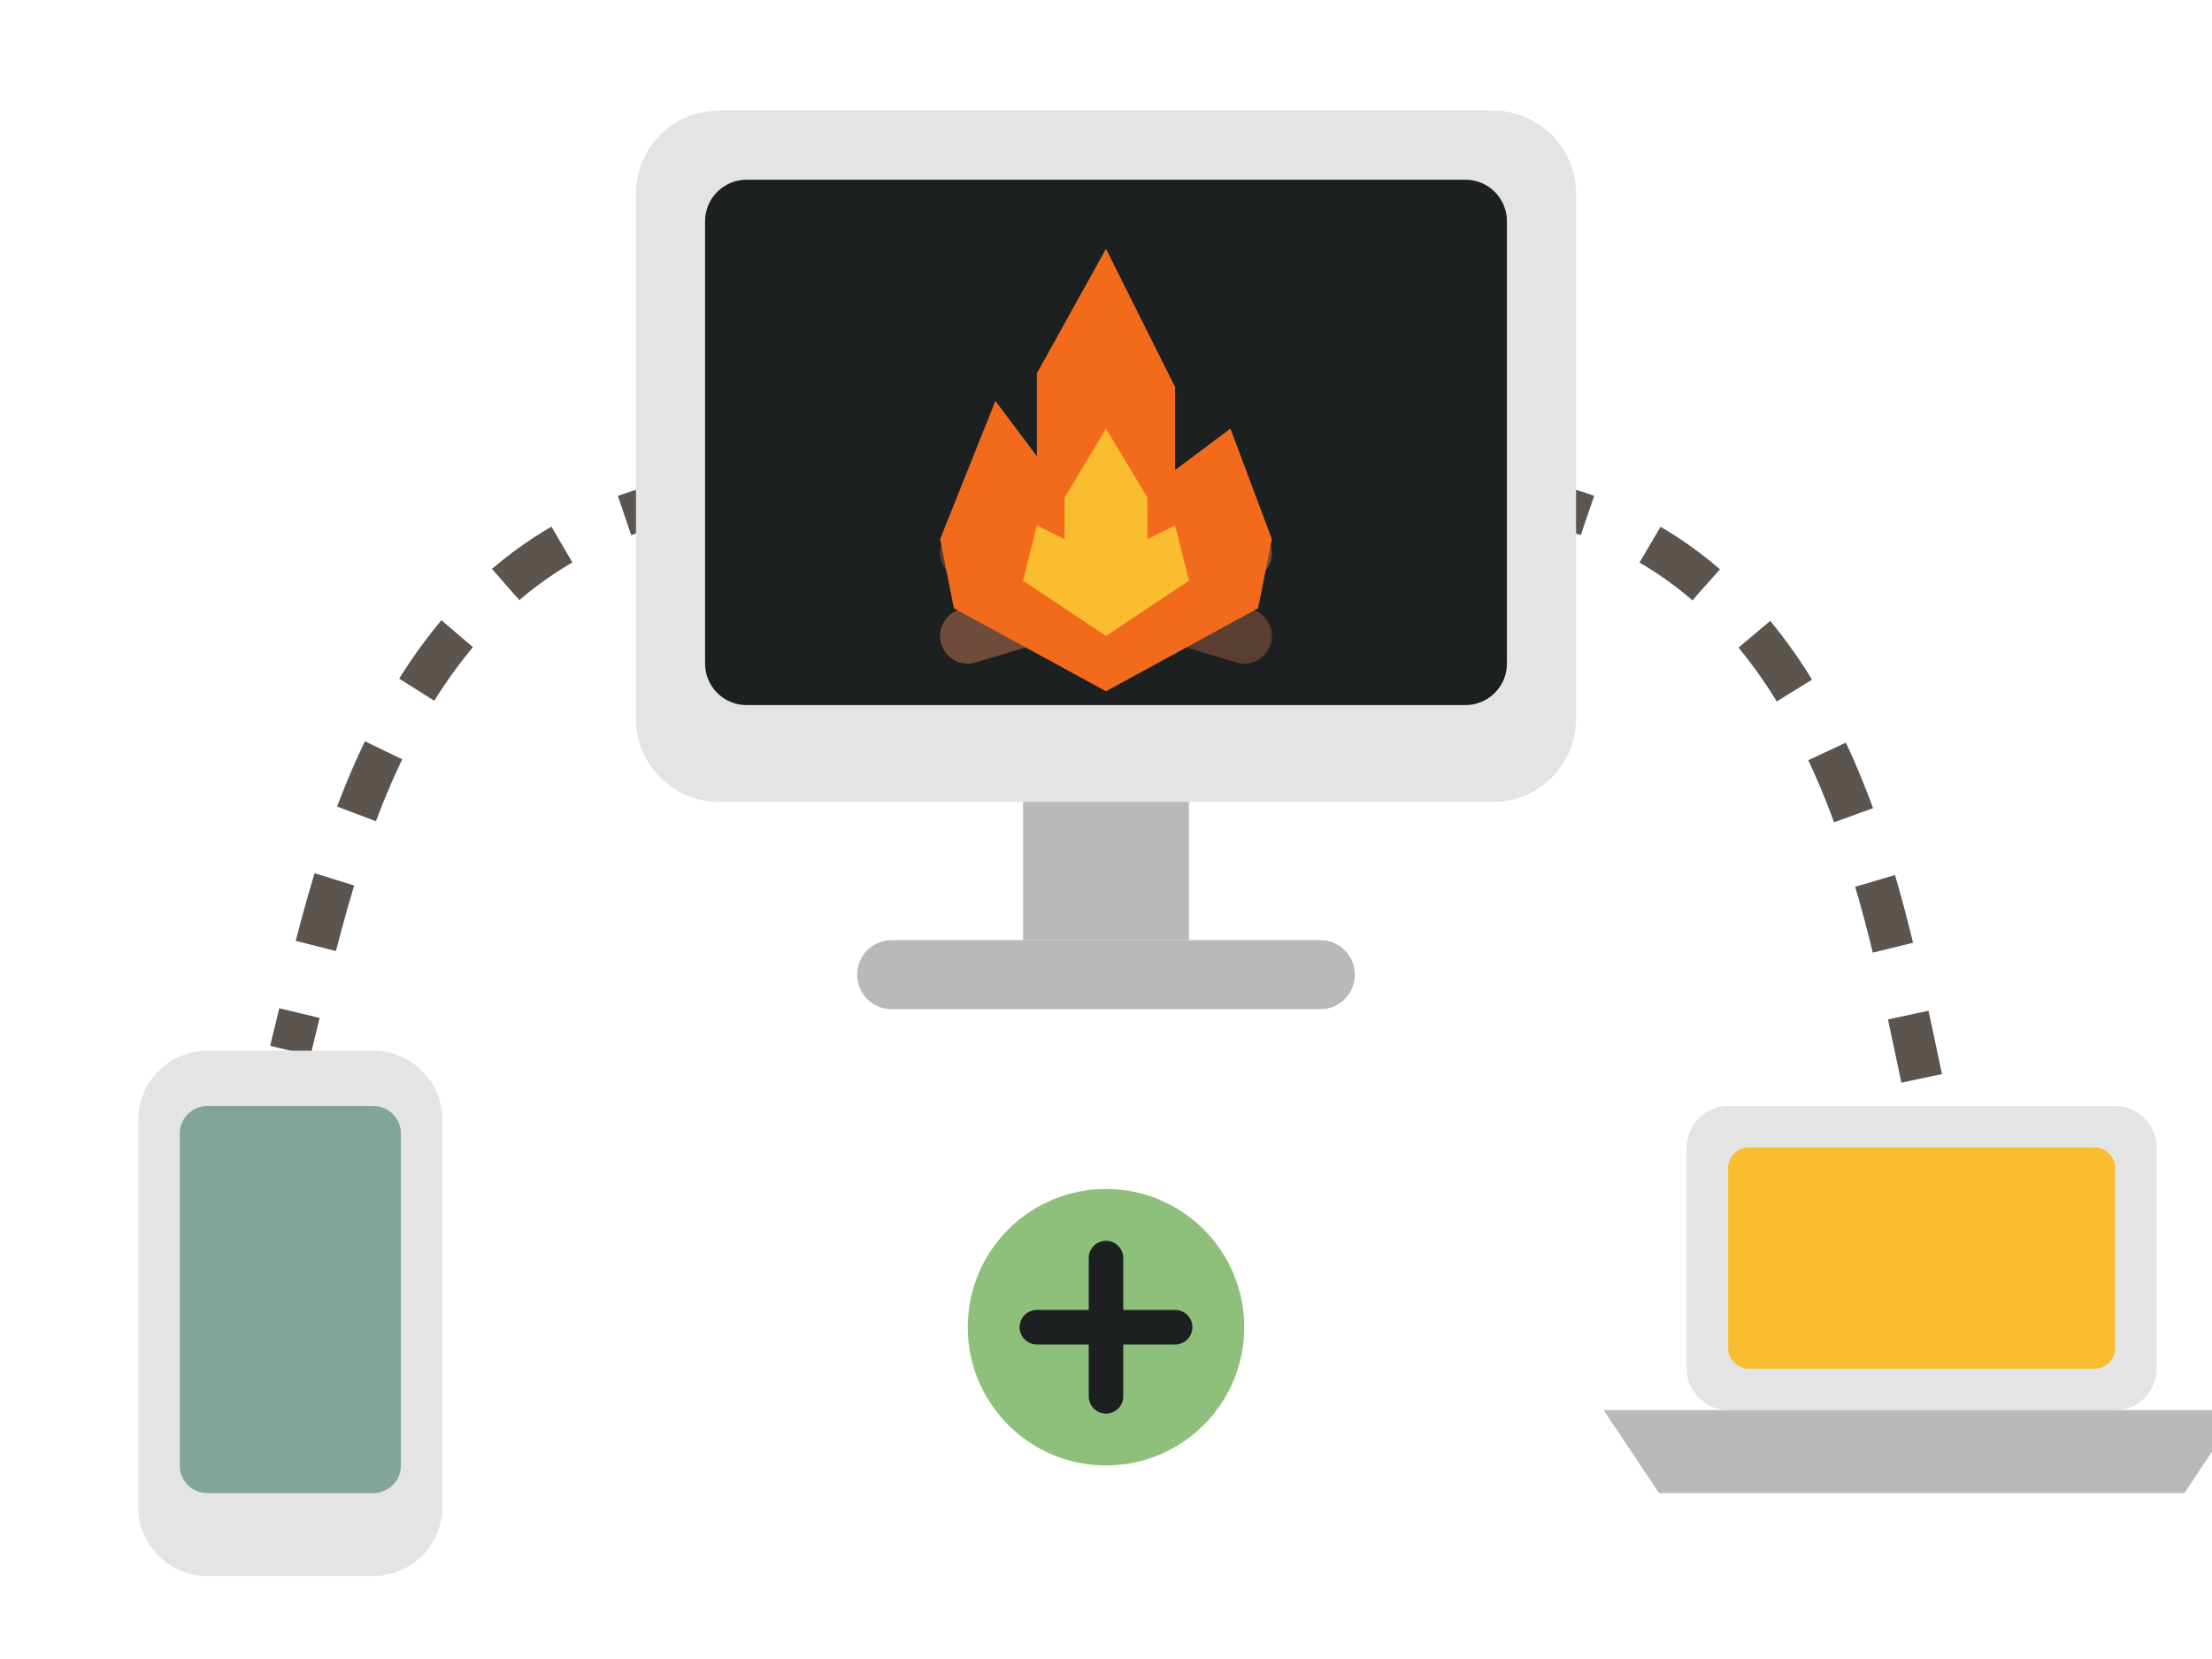
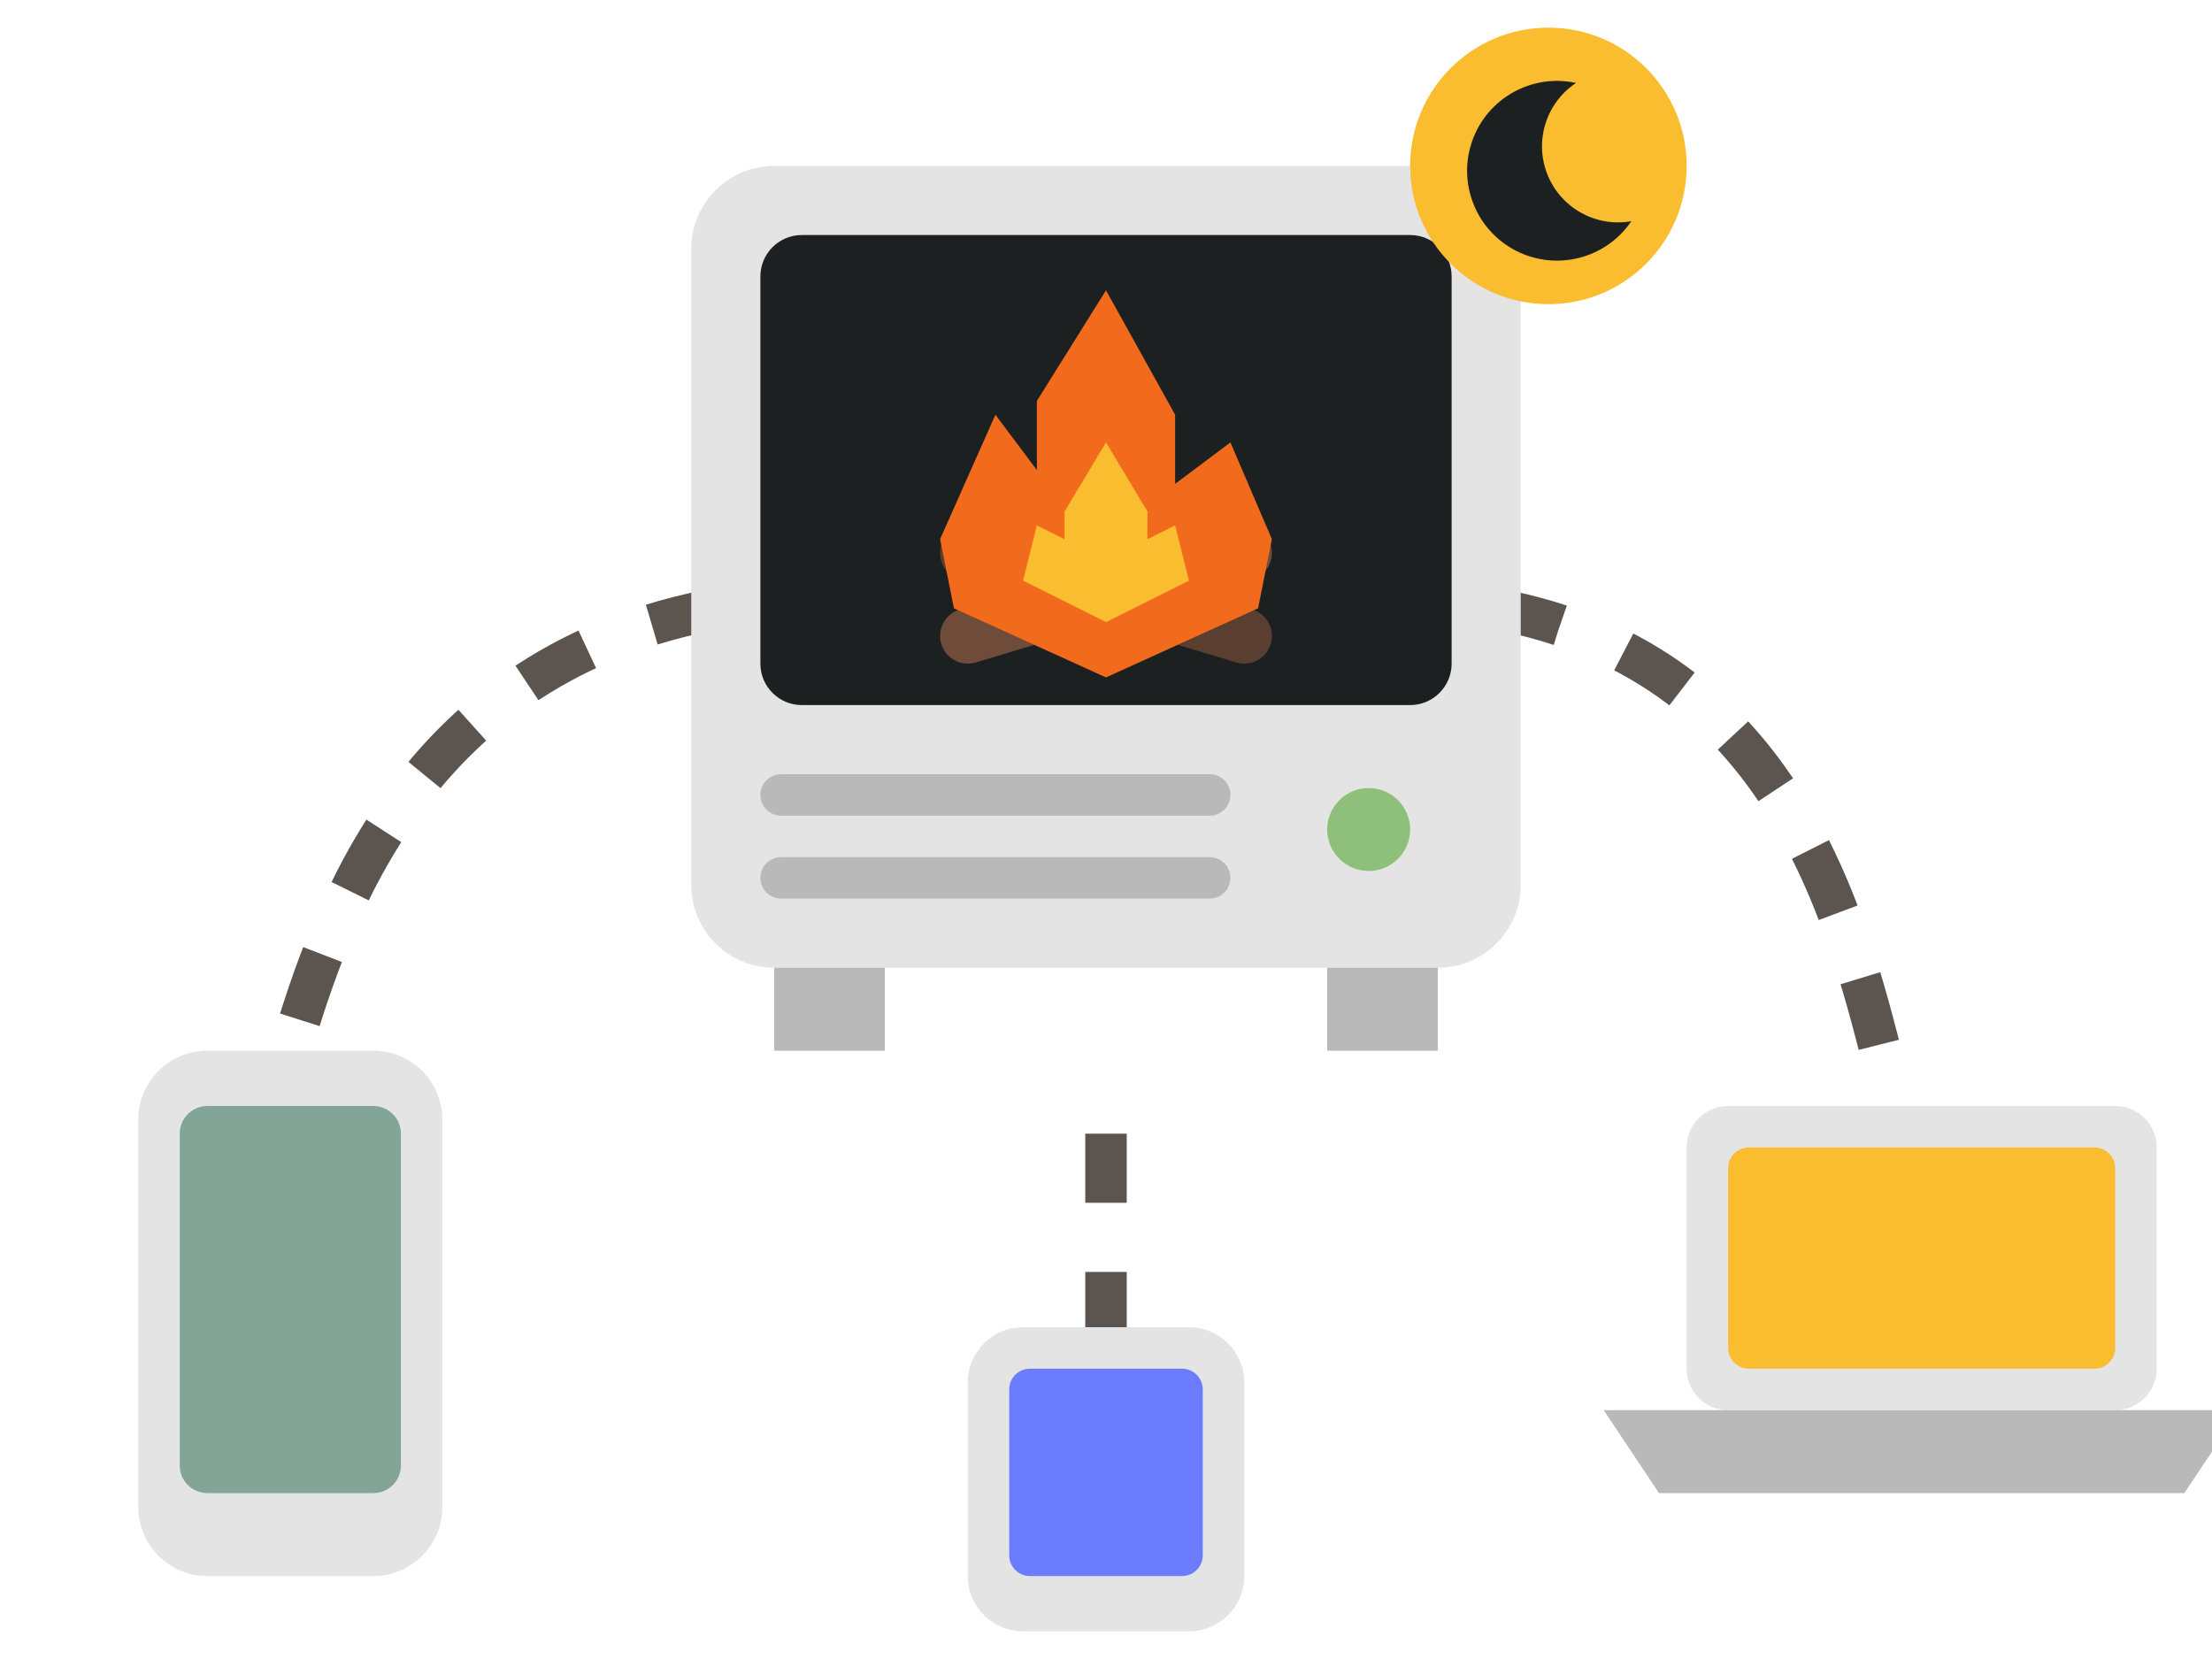
<svg xmlns="http://www.w3.org/2000/svg" viewBox="0 0 160 120" role="img" aria-labelledby="t">
-   <path d="M50 36C28 40 24 64 21 76M110 36c22 4 26 28 29 42" stroke="#5C544E" stroke-width="3" fill="none" stroke-dasharray="5 5" />
-   <rect x="46" y="8" width="68" height="50" rx="6" fill="#E4E4E4" />
-   <rect x="51" y="13" width="58" height="38" rx="3" fill="#1D2021" />
-   <rect x="74" y="58" width="12" height="10" fill="#B9B9B9" />
-   <rect x="62" y="68" width="36" height="5" rx="2.5" fill="#B9B9B9" />
+   <path d="M52 44C30 48 24 66 21 76M108 44c22 4 26 24 29 36M80 82v14" stroke="#5C544E" stroke-width="3" fill="none" stroke-dasharray="5 5" />
+   <rect x="50" y="12" width="60" height="58" rx="6" fill="#E4E4E4" />
+   <rect x="55" y="17" width="50" height="34" rx="3" fill="#1D2021" />
  <g stroke-linecap="round">
    <path d="M70 46l20-6" stroke="#6E4C39" stroke-width="4" />
    <path d="M70 40l20 6" stroke="#5A3E30" stroke-width="4" />
  </g>
-   <path d="M80 18l5 10v6l4-3 3 8-1 5-11 6-11-6-1-5 4-10 3 4v-6z" fill="#F26B1D" />
-   <path d="M80 31l3 5v3l2-1 1 4-6 4-6-4 1-4 2 1v-3z" fill="#FABD2F" />
+   <path d="M80 21l5 9v5l4-3 3 7-1 5-11 5-11-5-1-5 4-9 3 4v-5z" fill="#F26B1D" />
+   <path d="M80 32l3 5v2l2-1 1 4-6 3-6-3 1-4 2 1v-2z" fill="#FABD2F" />
+   <rect x="55" y="56" width="34" height="3" rx="1.5" fill="#B9B9B9" />
+   <rect x="55" y="62" width="34" height="3" rx="1.5" fill="#B9B9B9" />
+   <circle cx="99" cy="60" r="3" fill="#8EC07C" />
+   <rect x="56" y="70" width="8" height="6" fill="#B9B9B9" />
+   <rect x="96" y="70" width="8" height="6" fill="#B9B9B9" />
+   <circle cx="112" cy="12" r="10" fill="#FABD2F" />
+   <path d="M114 6a6.5 6.5 0 1 0 4 10 5.5 5.5 0 0 1-4-10z" fill="#1D2021" />
  <rect x="10" y="76" width="22" height="38" rx="5" fill="#E4E4E4" />
  <rect x="13" y="80" width="16" height="28" rx="2" fill="#83A598" />
  <rect x="122" y="80" width="34" height="22" rx="3" fill="#E4E4E4" />
  <rect x="125" y="83" width="28" height="16" rx="1.5" fill="#FABD2F" />
  <path d="M116 102h46l-4 6h-38z" fill="#B9B9B9" />
-   <circle cx="80" cy="96" r="10" fill="#8EC07C" />
-   <path d="M75 96h10M80 91v10" stroke="#1D2021" stroke-width="2.5" stroke-linecap="round" />
+   <rect x="70" y="96" width="20" height="22" rx="4" fill="#E4E4E4" />
+   <rect x="73" y="99" width="14" height="15" rx="1.5" fill="#6C7CFF" />
</svg>
